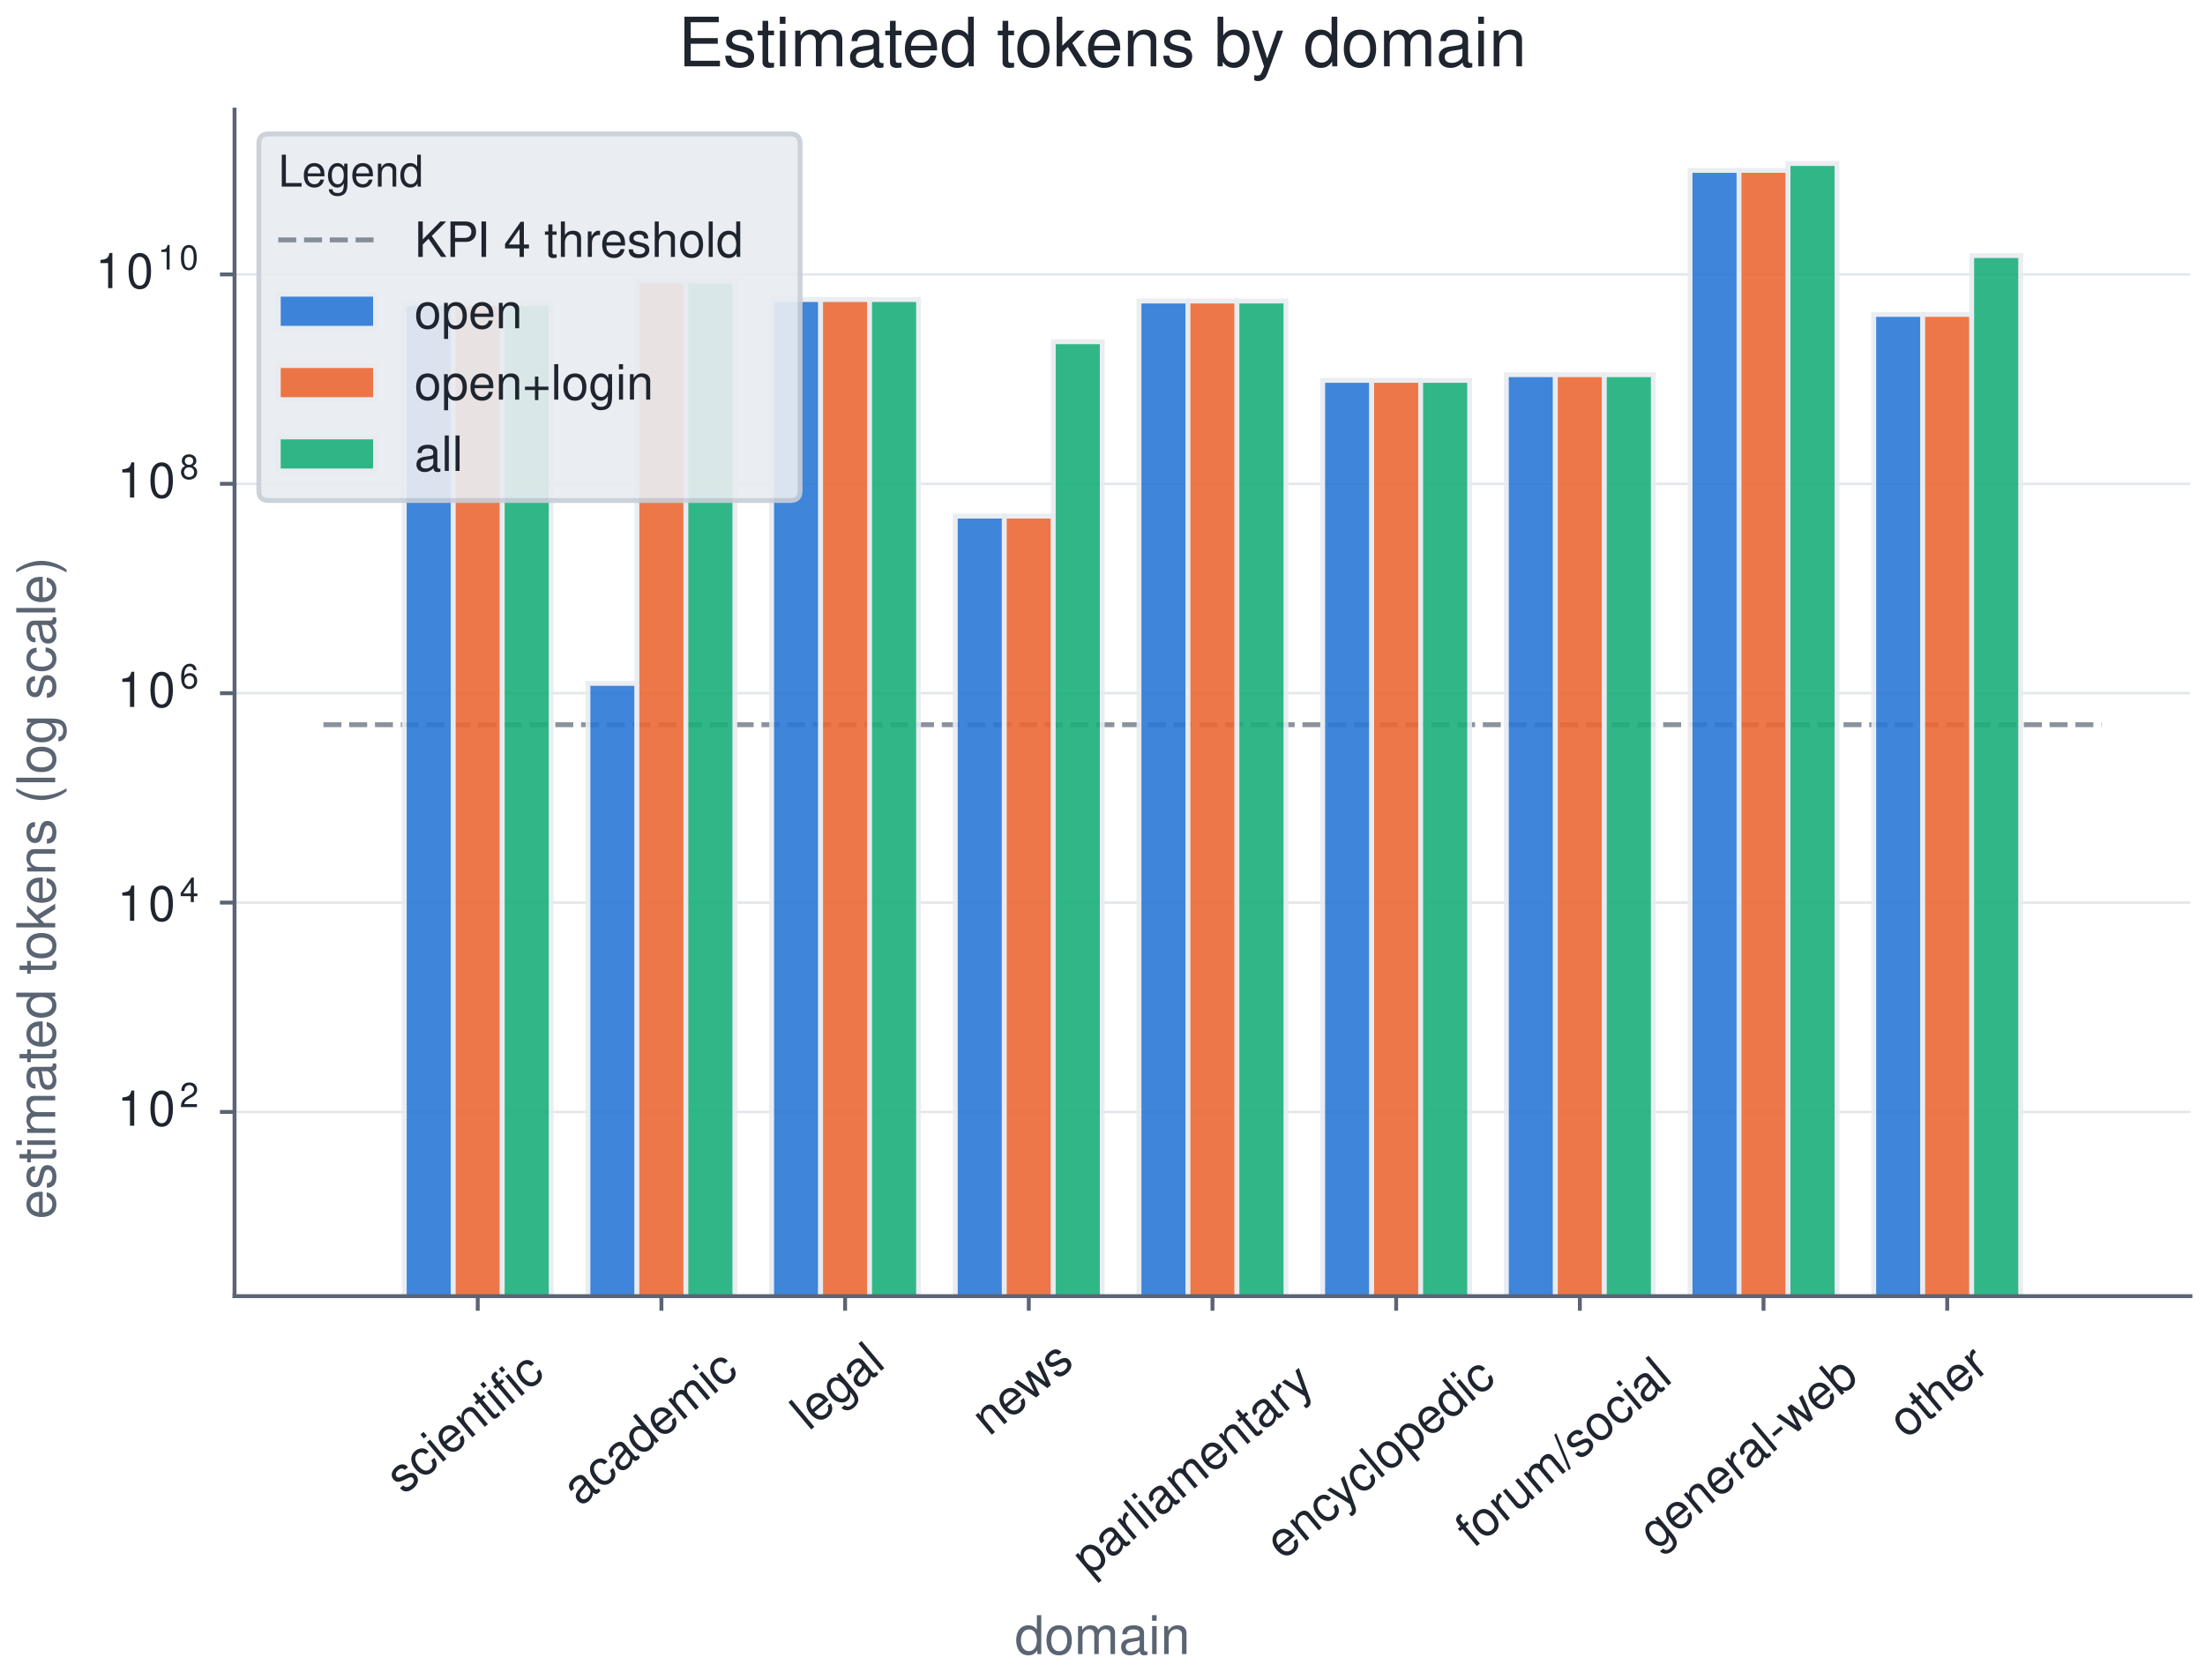
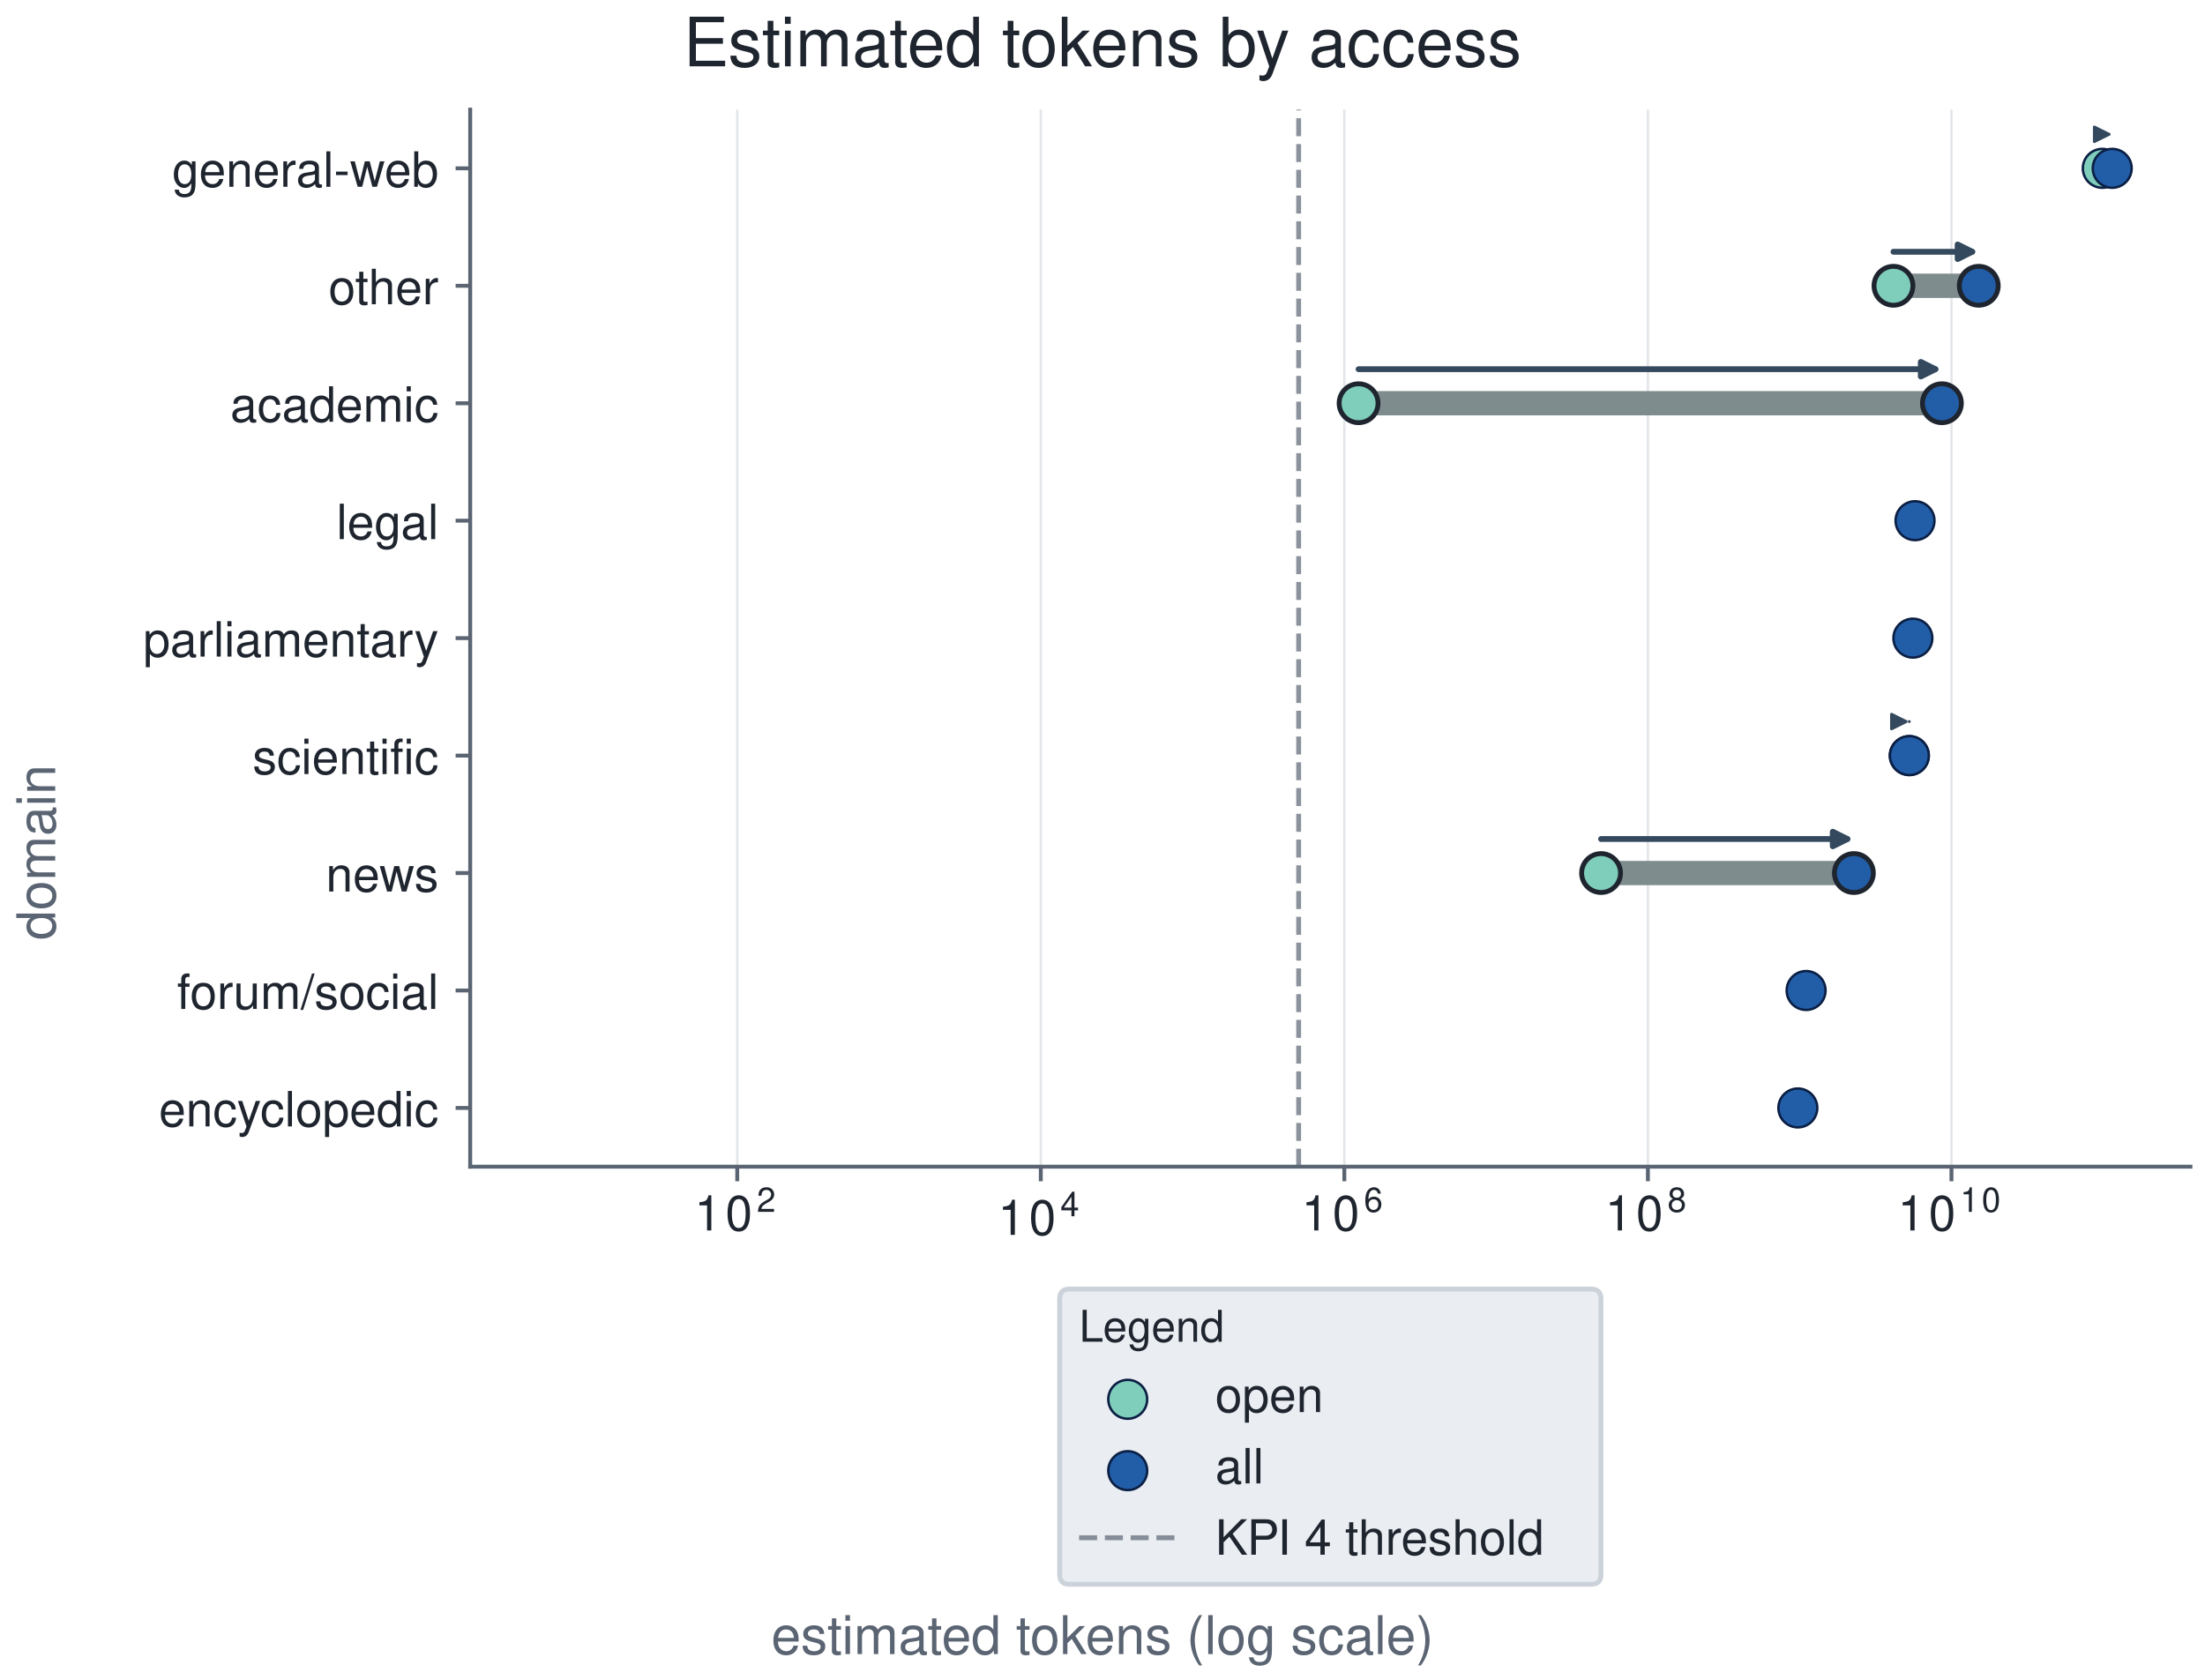
<svg xmlns="http://www.w3.org/2000/svg" xmlns:xlink="http://www.w3.org/1999/xlink" width="453.6pt" height="345.6pt" viewBox="0 0 453.6 345.6" version="1.1">
  <defs>
    <style type="text/css">*{stroke-linejoin: round; stroke-linecap: butt}</style>
  </defs>
  <g id="figure_1">
    <g id="patch_1">
      <path d="M 0 345.6  L 453.6 345.6  L 453.6 0  L 0 0  L 0 345.6  z " style="fill: none" />
    </g>
    <g id="axes_1">
      <g id="patch_2">
-         <path d="M 48.247 266.671  L 450.6 266.671  L 450.6 22.55  L 48.247 22.55  L 48.247 266.671  z " style="fill: none" />
+         <path d="M 96.728 240.031  L 450.6 240.031  L 450.6 22.55  L 96.728 22.55  L 96.728 240.031  z " style="fill: none" />
      </g>
      <g id="matplotlib.axis_1">
        <g id="xtick_1">
          <g id="line2d_1">
+             <path d="M 151.66 240.031  L 151.66 22.55  " clip-path="url(#p0f94b1679a)" style="fill: none; stroke: #c8ced7; stroke-opacity: 0.5; stroke-width: 0.5; stroke-linecap: square" />
+           </g>
+           <g id="line2d_2">
            <defs>
-               <path id="m84688dd54c" d="M 0 0  L 0 3  " style="stroke: #5a6472; stroke-width: 0.8" />
+               <path id="m0e93a8d515" d="M 0 0  L 0 3  " style="stroke: #5a6472; stroke-width: 0.8" />
            </defs>
            <g>
-               <use xlink:href="#m84688dd54c" x="98.276" y="266.671" style="fill: #5a6472; stroke: #5a6472; stroke-width: 0.8" />
+               <use xlink:href="#m0e93a8d515" x="151.66" y="240.031" style="fill: #5a6472; stroke: #5a6472; stroke-width: 0.8" />
            </g>
          </g>
          <g id="text_1">
-             <text style="font-size: 10px; font-family: 'Instrument Sans', 'Helvetica', 'Arial', sans-serif; fill: #1f252f" transform="translate(83.01626 307.5774) rotate(-40)">scientific</text>
-           </g>
-         </g>
-         <g id="xtick_2">
-           <g id="line2d_2">
-             <g>
-               <use xlink:href="#m84688dd54c" x="136.063" y="266.671" style="fill: #5a6472; stroke: #5a6472; stroke-width: 0.8" />
-             </g>
-           </g>
-           <g id="text_2">
-             <text style="font-size: 10px; font-family: 'Instrument Sans', 'Helvetica', 'Arial', sans-serif; fill: #1f252f" transform="translate(119.3469 310.021) rotate(-40)">academic</text>
-           </g>
-         </g>
-         <g id="xtick_3">
-           <g id="line2d_3">
-             <g>
-               <use xlink:href="#m84688dd54c" x="173.85" y="266.671" style="fill: #5a6472; stroke: #5a6472; stroke-width: 0.8" />
-             </g>
-           </g>
-           <g id="text_3">
-             <text style="font-size: 10px; font-family: 'Instrument Sans', 'Helvetica', 'Arial', sans-serif; fill: #1f252f" transform="translate(166.3597 294.5379) rotate(-40)">legal</text>
-           </g>
-         </g>
-         <g id="xtick_4">
-           <g id="line2d_4">
-             <g>
-               <use xlink:href="#m84688dd54c" x="211.636" y="266.671" style="fill: #5a6472; stroke: #5a6472; stroke-width: 0.8" />
-             </g>
-           </g>
-           <g id="text_4">
-             <text style="font-size: 10px; font-family: 'Instrument Sans', 'Helvetica', 'Arial', sans-serif; fill: #1f252f" transform="translate(203.4983 295.6256) rotate(-40)">news</text>
-           </g>
-         </g>
-         <g id="xtick_5">
-           <g id="line2d_5">
-             <g>
-               <use xlink:href="#m84688dd54c" x="249.423" y="266.671" style="fill: #5a6472; stroke: #5a6472; stroke-width: 0.8" />
-             </g>
-           </g>
-           <g id="text_5">
-             <text style="font-size: 10px; font-family: 'Instrument Sans', 'Helvetica', 'Arial', sans-serif; fill: #1f252f" transform="translate(224.1627 324.3602) rotate(-40)">parliamentary</text>
-           </g>
-         </g>
-         <g id="xtick_6">
-           <g id="line2d_6">
-             <g>
-               <use xlink:href="#m84688dd54c" x="287.21" y="266.671" style="fill: #5a6472; stroke: #5a6472; stroke-width: 0.8" />
-             </g>
-           </g>
-           <g id="text_6">
-             <text style="font-size: 10px; font-family: 'Instrument Sans', 'Helvetica', 'Arial', sans-serif; fill: #1f252f" transform="translate(263.9226 321.0488) rotate(-40)">encyclopedic</text>
-           </g>
-         </g>
-         <g id="xtick_7">
-           <g id="line2d_7">
-             <g>
-               <use xlink:href="#m84688dd54c" x="324.997" y="266.671" style="fill: #5a6472; stroke: #5a6472; stroke-width: 0.8" />
-             </g>
-           </g>
-           <g id="text_7">
-             <text style="font-size: 10px; font-family: 'Instrument Sans', 'Helvetica', 'Arial', sans-serif; fill: #1f252f" transform="translate(303.1349 318.6565) rotate(-40)">forum/social</text>
-           </g>
-         </g>
-         <g id="xtick_8">
-           <g id="line2d_8">
-             <g>
-               <use xlink:href="#m84688dd54c" x="362.783" y="266.671" style="fill: #5a6472; stroke: #5a6472; stroke-width: 0.8" />
-             </g>
-           </g>
-           <g id="text_8">
-             <text style="font-size: 10px; font-family: 'Instrument Sans', 'Helvetica', 'Arial', sans-serif; fill: #1f252f" transform="translate(340.696 319.0351) rotate(-40)">general-web</text>
-           </g>
-         </g>
-         <g id="xtick_9">
-           <g id="line2d_9">
-             <g>
-               <use xlink:href="#m84688dd54c" x="400.57" y="266.671" style="fill: #5a6472; stroke: #5a6472; stroke-width: 0.8" />
-             </g>
-           </g>
-           <g id="text_9">
-             <text style="font-size: 10px; font-family: 'Instrument Sans', 'Helvetica', 'Arial', sans-serif; fill: #1f252f" transform="translate(392.1399 296.1157) rotate(-40)">other</text>
-           </g>
-         </g>
-       </g>
-       <g id="matplotlib.axis_2">
-         <g id="ytick_1">
-           <g id="line2d_10">
-             <path d="M 48.247 228.775  L 450.6 228.775  " clip-path="url(#p19df638c4e)" style="fill: none; stroke: #c8ced7; stroke-opacity: 0.5; stroke-width: 0.5; stroke-linecap: square" />
-           </g>
-           <g id="line2d_11">
-             <defs>
-               <path id="mbdd52d2d2c" d="M 0 0  L -3 0  " style="stroke: #5a6472; stroke-width: 0.8" />
-             </defs>
-             <g>
-               <use xlink:href="#mbdd52d2d2c" x="48.247" y="228.775" style="fill: #5a6472; stroke: #5a6472; stroke-width: 0.8" />
-             </g>
-           </g>
-           <g id="text_10">
-             <g style="fill: #1f252f" transform="translate(24.14666 232.5744)">
+             <g style="fill: #1f252f" transform="translate(142.8605 254.129)">
              <text>
                <tspan x="0" y="-0.977" style="font-size: 10px; font-family: 'Instrument Sans', 'Helvetica', 'Arial', sans-serif; fill: #1f252f">1</tspan>
                <tspan x="6.362" y="-0.977" style="font-size: 10px; font-family: 'Instrument Sans', 'Helvetica', 'Arial', sans-serif; fill: #1f252f">0</tspan>
                <tspan x="12.82" y="-4.805" style="font-size: 7px; font-family: 'Instrument Sans', 'Helvetica', 'Arial', sans-serif; fill: #1f252f">2</tspan>
              </text>
            </g>
          </g>
        </g>
-         <g id="ytick_2">
-           <g id="line2d_12">
-             <path d="M 48.247 185.697  L 450.6 185.697  " clip-path="url(#p19df638c4e)" style="fill: none; stroke: #c8ced7; stroke-opacity: 0.5; stroke-width: 0.5; stroke-linecap: square" />
-           </g>
-           <g id="line2d_13">
-             <g>
-               <use xlink:href="#mbdd52d2d2c" x="48.247" y="185.697" style="fill: #5a6472; stroke: #5a6472; stroke-width: 0.8" />
-             </g>
-           </g>
-           <g id="text_11">
-             <g style="fill: #1f252f" transform="translate(24.14666 189.4959)">
+         <g id="xtick_2">
+           <g id="line2d_3">
+             <path d="M 214.106 240.031  L 214.106 22.55  " clip-path="url(#p0f94b1679a)" style="fill: none; stroke: #c8ced7; stroke-opacity: 0.5; stroke-width: 0.5; stroke-linecap: square" />
+           </g>
+           <g id="line2d_4">
+             <g>
+               <use xlink:href="#m0e93a8d515" x="214.106" y="240.031" style="fill: #5a6472; stroke: #5a6472; stroke-width: 0.8" />
+             </g>
+           </g>
+           <g id="text_2">
+             <g style="fill: #1f252f" transform="translate(205.306 254.129)">
              <text>
                <tspan x="0" y="-0.064" style="font-size: 10px; font-family: 'Instrument Sans', 'Helvetica', 'Arial', sans-serif; fill: #1f252f">1</tspan>
                <tspan x="6.362" y="-0.064" style="font-size: 10px; font-family: 'Instrument Sans', 'Helvetica', 'Arial', sans-serif; fill: #1f252f">0</tspan>
                <tspan x="12.82" y="-3.892" style="font-size: 7px; font-family: 'Instrument Sans', 'Helvetica', 'Arial', sans-serif; fill: #1f252f">4</tspan>
              </text>
            </g>
          </g>
        </g>
-         <g id="ytick_3">
-           <g id="line2d_14">
-             <path d="M 48.247 142.618  L 450.6 142.618  " clip-path="url(#p19df638c4e)" style="fill: none; stroke: #c8ced7; stroke-opacity: 0.5; stroke-width: 0.5; stroke-linecap: square" />
-           </g>
-           <g id="line2d_15">
-             <g>
-               <use xlink:href="#mbdd52d2d2c" x="48.247" y="142.618" style="fill: #5a6472; stroke: #5a6472; stroke-width: 0.8" />
-             </g>
-           </g>
-           <g id="text_12">
-             <g style="fill: #1f252f" transform="translate(24.14666 146.4175)">
+         <g id="xtick_3">
+           <g id="line2d_5">
+             <path d="M 276.552 240.031  L 276.552 22.55  " clip-path="url(#p0f94b1679a)" style="fill: none; stroke: #c8ced7; stroke-opacity: 0.5; stroke-width: 0.5; stroke-linecap: square" />
+           </g>
+           <g id="line2d_6">
+             <g>
+               <use xlink:href="#m0e93a8d515" x="276.552" y="240.031" style="fill: #5a6472; stroke: #5a6472; stroke-width: 0.8" />
+             </g>
+           </g>
+           <g id="text_3">
+             <g style="fill: #1f252f" transform="translate(267.7516 254.129)">
              <text>
                <tspan x="0" y="-0.977" style="font-size: 10px; font-family: 'Instrument Sans', 'Helvetica', 'Arial', sans-serif; fill: #1f252f">1</tspan>
                <tspan x="6.362" y="-0.977" style="font-size: 10px; font-family: 'Instrument Sans', 'Helvetica', 'Arial', sans-serif; fill: #1f252f">0</tspan>
                <tspan x="12.82" y="-4.805" style="font-size: 7px; font-family: 'Instrument Sans', 'Helvetica', 'Arial', sans-serif; fill: #1f252f">6</tspan>
              </text>
            </g>
          </g>
        </g>
-         <g id="ytick_4">
-           <g id="line2d_16">
-             <path d="M 48.247 99.54  L 450.6 99.54  " clip-path="url(#p19df638c4e)" style="fill: none; stroke: #c8ced7; stroke-opacity: 0.5; stroke-width: 0.5; stroke-linecap: square" />
-           </g>
-           <g id="line2d_17">
-             <g>
-               <use xlink:href="#mbdd52d2d2c" x="48.247" y="99.54" style="fill: #5a6472; stroke: #5a6472; stroke-width: 0.8" />
-             </g>
-           </g>
-           <g id="text_13">
-             <g style="fill: #1f252f" transform="translate(24.14666 103.3391)">
+         <g id="xtick_4">
+           <g id="line2d_7">
+             <path d="M 338.997 240.031  L 338.997 22.55  " clip-path="url(#p0f94b1679a)" style="fill: none; stroke: #c8ced7; stroke-opacity: 0.5; stroke-width: 0.5; stroke-linecap: square" />
+           </g>
+           <g id="line2d_8">
+             <g>
+               <use xlink:href="#m0e93a8d515" x="338.997" y="240.031" style="fill: #5a6472; stroke: #5a6472; stroke-width: 0.8" />
+             </g>
+           </g>
+           <g id="text_4">
+             <g style="fill: #1f252f" transform="translate(330.1971 254.129)">
              <text>
                <tspan x="0" y="-0.977" style="font-size: 10px; font-family: 'Instrument Sans', 'Helvetica', 'Arial', sans-serif; fill: #1f252f">1</tspan>
                <tspan x="6.362" y="-0.977" style="font-size: 10px; font-family: 'Instrument Sans', 'Helvetica', 'Arial', sans-serif; fill: #1f252f">0</tspan>
                <tspan x="12.82" y="-4.805" style="font-size: 7px; font-family: 'Instrument Sans', 'Helvetica', 'Arial', sans-serif; fill: #1f252f">8</tspan>
              </text>
            </g>
          </g>
        </g>
-         <g id="ytick_5">
-           <g id="line2d_18">
-             <path d="M 48.247 56.461  L 450.6 56.461  " clip-path="url(#p19df638c4e)" style="fill: none; stroke: #c8ced7; stroke-opacity: 0.5; stroke-width: 0.5; stroke-linecap: square" />
-           </g>
-           <g id="line2d_19">
-             <g>
-               <use xlink:href="#mbdd52d2d2c" x="48.247" y="56.461" style="fill: #5a6472; stroke: #5a6472; stroke-width: 0.8" />
-             </g>
-           </g>
-           <g id="text_14">
-             <g style="fill: #1f252f" transform="translate(19.64666 60.26065)">
+         <g id="xtick_5">
+           <g id="line2d_9">
+             <path d="M 401.443 240.031  L 401.443 22.55  " clip-path="url(#p0f94b1679a)" style="fill: none; stroke: #c8ced7; stroke-opacity: 0.5; stroke-width: 0.5; stroke-linecap: square" />
+           </g>
+           <g id="line2d_10">
+             <g>
+               <use xlink:href="#m0e93a8d515" x="401.443" y="240.031" style="fill: #5a6472; stroke: #5a6472; stroke-width: 0.8" />
+             </g>
+           </g>
+           <g id="text_5">
+             <g style="fill: #1f252f" transform="translate(390.3926 254.129)">
              <text>
                <tspan x="0" y="-0.977" style="font-size: 10px; font-family: 'Instrument Sans', 'Helvetica', 'Arial', sans-serif; fill: #1f252f">1</tspan>
                <tspan x="6.362" y="-0.977" style="font-size: 10px; font-family: 'Instrument Sans', 'Helvetica', 'Arial', sans-serif; fill: #1f252f">0</tspan>
                <tspan x="12.82" y="-4.805" style="font-size: 7px; font-family: 'Instrument Sans', 'Helvetica', 'Arial', sans-serif; fill: #1f252f">1</tspan>
                <tspan x="17.274" y="-4.805" style="font-size: 7px; font-family: 'Instrument Sans', 'Helvetica', 'Arial', sans-serif; fill: #1f252f">0</tspan>
              </text>
            </g>
          </g>
        </g>
      </g>
+       <g id="matplotlib.axis_2">
+         <g id="ytick_1">
+           <g id="line2d_11">
+             <defs>
+               <path id="ma6db0493d7" d="M 0 0  L -3 0  " style="stroke: #5a6472; stroke-width: 0.8" />
+             </defs>
+             <g>
+               <use xlink:href="#ma6db0493d7" x="96.728" y="34.632" style="fill: #5a6472; stroke: #5a6472; stroke-width: 0.8" />
+             </g>
+           </g>
+           <g id="text_6">
+             <text style="font-size: 10px; font-family: 'Instrument Sans', 'Helvetica', 'Arial', sans-serif; text-anchor: end; fill: #1f252f" x="90.228" y="38.432" transform="rotate(-0 90.22791 38.43156)">general-web</text>
+           </g>
+         </g>
+         <g id="ytick_2">
+           <g id="line2d_12">
+             <g>
+               <use xlink:href="#ma6db0493d7" x="96.728" y="58.797" style="fill: #5a6472; stroke: #5a6472; stroke-width: 0.8" />
+             </g>
+           </g>
+           <g id="text_7">
+             <text style="font-size: 10px; font-family: 'Instrument Sans', 'Helvetica', 'Arial', sans-serif; text-anchor: end; fill: #1f252f" x="90.228" y="62.596" transform="rotate(-0 90.22791 62.59605)">other</text>
+           </g>
+         </g>
+         <g id="ytick_3">
+           <g id="line2d_13">
+             <g>
+               <use xlink:href="#ma6db0493d7" x="96.728" y="82.961" style="fill: #5a6472; stroke: #5a6472; stroke-width: 0.8" />
+             </g>
+           </g>
+           <g id="text_8">
+             <text style="font-size: 10px; font-family: 'Instrument Sans', 'Helvetica', 'Arial', sans-serif; text-anchor: end; fill: #1f252f" x="90.228" y="86.761" transform="rotate(-0 90.22791 86.76055)">academic</text>
+           </g>
+         </g>
+         <g id="ytick_4">
+           <g id="line2d_14">
+             <g>
+               <use xlink:href="#ma6db0493d7" x="96.728" y="107.126" style="fill: #5a6472; stroke: #5a6472; stroke-width: 0.8" />
+             </g>
+           </g>
+           <g id="text_9">
+             <text style="font-size: 10px; font-family: 'Instrument Sans', 'Helvetica', 'Arial', sans-serif; text-anchor: end; fill: #1f252f" x="90.228" y="110.925" transform="rotate(-0 90.22791 110.925)">legal</text>
+           </g>
+         </g>
+         <g id="ytick_5">
+           <g id="line2d_15">
+             <g>
+               <use xlink:href="#ma6db0493d7" x="96.728" y="131.29" style="fill: #5a6472; stroke: #5a6472; stroke-width: 0.8" />
+             </g>
+           </g>
+           <g id="text_10">
+             <text style="font-size: 10px; font-family: 'Instrument Sans', 'Helvetica', 'Arial', sans-serif; text-anchor: end; fill: #1f252f" x="90.228" y="135.09" transform="rotate(-0 90.22791 135.0895)">parliamentary</text>
+           </g>
+         </g>
+         <g id="ytick_6">
+           <g id="line2d_16">
+             <g>
+               <use xlink:href="#ma6db0493d7" x="96.728" y="155.455" style="fill: #5a6472; stroke: #5a6472; stroke-width: 0.8" />
+             </g>
+           </g>
+           <g id="text_11">
+             <text style="font-size: 10px; font-family: 'Instrument Sans', 'Helvetica', 'Arial', sans-serif; text-anchor: end; fill: #1f252f" x="90.228" y="159.254" transform="rotate(-0 90.22791 159.254)">scientific</text>
+           </g>
+         </g>
+         <g id="ytick_7">
+           <g id="line2d_17">
+             <g>
+               <use xlink:href="#ma6db0493d7" x="96.728" y="179.619" style="fill: #5a6472; stroke: #5a6472; stroke-width: 0.8" />
+             </g>
+           </g>
+           <g id="text_12">
+             <text style="font-size: 10px; font-family: 'Instrument Sans', 'Helvetica', 'Arial', sans-serif; text-anchor: end; fill: #1f252f" x="90.228" y="183.419" transform="rotate(-0 90.22791 183.4185)">news</text>
+           </g>
+         </g>
+         <g id="ytick_8">
+           <g id="line2d_18">
+             <g>
+               <use xlink:href="#ma6db0493d7" x="96.728" y="203.784" style="fill: #5a6472; stroke: #5a6472; stroke-width: 0.8" />
+             </g>
+           </g>
+           <g id="text_13">
+             <text style="font-size: 10px; font-family: 'Instrument Sans', 'Helvetica', 'Arial', sans-serif; text-anchor: end; fill: #1f252f" x="90.228" y="207.583" transform="rotate(-0 90.22791 207.583)">forum/social</text>
+           </g>
+         </g>
+         <g id="ytick_9">
+           <g id="line2d_19">
+             <g>
+               <use xlink:href="#ma6db0493d7" x="96.728" y="227.948" style="fill: #5a6472; stroke: #5a6472; stroke-width: 0.8" />
+             </g>
+           </g>
+           <g id="text_14">
+             <text style="font-size: 10px; font-family: 'Instrument Sans', 'Helvetica', 'Arial', sans-serif; text-anchor: end; fill: #1f252f" x="90.228" y="231.748" transform="rotate(-0 90.22791 231.7475)">encyclopedic</text>
+           </g>
+         </g>
+       </g>
      <g id="LineCollection_1">
-         <path d="M 66.535 149.102  L 432.311 149.102  " clip-path="url(#p19df638c4e)" style="fill: none; stroke-dasharray: 3.7,1.6; stroke-dashoffset: 0; stroke: #5a6472; stroke-opacity: 0.7" />
+         <path d="M 432.466 34.632  L 434.515 34.632  " clip-path="url(#p0f94b1679a)" style="fill: none; stroke: #7f8c8d; stroke-width: 2.5" />
+         <path d="M 392.768 155.455  L 392.79 155.455  " clip-path="url(#p0f94b1679a)" style="fill: none; stroke: #7f8c8d; stroke-width: 2.5" />
      </g>
      <g id="patch_3">
-         <path d="M 83.162 21811.069  L 93.238 21811.069  L 93.238 62.446  L 83.162 62.446  z " clip-path="url(#p19df638c4e)" style="fill: #2a78d6; opacity: 0.9; stroke: #e8ebf0; stroke-linejoin: miter" />
+         <path d="M 432.466 27.632  Q 433.49 27.632 433.844 27.632  " style="fill: none; stroke: #34495e; stroke-width: 0.6; stroke-linecap: round" />
+         <path d="M 430.844 26.132  L 433.844 27.632  L 430.844 29.132  z " style="fill: #34495e; stroke: #34495e; stroke-width: 0.6; stroke-linecap: round" />
      </g>
      <g id="patch_4">
-         <path d="M 120.948 21811.069  L 131.025 21811.069  L 131.025 140.598  L 120.948 140.598  z " clip-path="url(#p19df638c4e)" style="fill: #2a78d6; opacity: 0.9; stroke: #e8ebf0; stroke-linejoin: miter" />
+         <path d="M 392.768 148.455  Q 392.779 148.455 392.119 148.455  " style="fill: none; stroke: #34495e; stroke-width: 0.6; stroke-linecap: round" />
+         <path d="M 389.119 146.955  L 392.119 148.455  L 389.119 149.955  z " style="fill: #34495e; stroke: #34495e; stroke-width: 0.6; stroke-linecap: round" />
+       </g>
+       <g id="PathCollection_1">
+         <defs>
+           <path id="m9d53f4995e" d="M 0 4  C 1.061 4 2.078 3.579 2.828 2.828  C 3.579 2.078 4 1.061 4 0  C 4 -1.061 3.579 -2.078 2.828 -2.828  C 2.078 -3.579 1.061 -4 0 -4  C -1.061 -4 -2.078 -3.579 -2.828 -2.828  C -3.579 -2.078 -4 -1.061 -4 0  C -4 1.061 -3.579 2.078 -2.828 2.828  C -2.078 3.579 -1.061 4 0 4  z " style="stroke: #0b1f44; stroke-width: 0.5" />
+         </defs>
+         <g clip-path="url(#p0f94b1679a)">
+           <use xlink:href="#m9d53f4995e" x="432.466" y="34.632" style="fill: #7fcdbb; stroke: #0b1f44; stroke-width: 0.5" />
+           <use xlink:href="#m9d53f4995e" x="392.768" y="155.455" style="fill: #7fcdbb; stroke: #0b1f44; stroke-width: 0.5" />
+         </g>
+       </g>
+       <g id="PathCollection_2">
+         <defs>
+           <path id="m72a639a0c2" d="M 0 4  C 1.061 4 2.078 3.579 2.828 2.828  C 3.579 2.078 4 1.061 4 0  C 4 -1.061 3.579 -2.078 2.828 -2.828  C 2.078 -3.579 1.061 -4 0 -4  C -1.061 -4 -2.078 -3.579 -2.828 -2.828  C -3.579 -2.078 -4 -1.061 -4 0  C -4 1.061 -3.579 2.078 -2.828 2.828  C -2.078 3.579 -1.061 4 0 4  z " style="stroke: #0b1f44; stroke-width: 0.5" />
+         </defs>
+         <g clip-path="url(#p0f94b1679a)">
+           <use xlink:href="#m72a639a0c2" x="434.515" y="34.632" style="fill: #225ea8; stroke: #0b1f44; stroke-width: 0.5" />
+           <use xlink:href="#m72a639a0c2" x="393.947" y="107.126" style="fill: #225ea8; stroke: #0b1f44; stroke-width: 0.5" />
+           <use xlink:href="#m72a639a0c2" x="393.508" y="131.29" style="fill: #225ea8; stroke: #0b1f44; stroke-width: 0.5" />
+           <use xlink:href="#m72a639a0c2" x="392.79" y="155.455" style="fill: #225ea8; stroke: #0b1f44; stroke-width: 0.5" />
+           <use xlink:href="#m72a639a0c2" x="371.541" y="203.784" style="fill: #225ea8; stroke: #0b1f44; stroke-width: 0.5" />
+           <use xlink:href="#m72a639a0c2" x="369.842" y="227.948" style="fill: #225ea8; stroke: #0b1f44; stroke-width: 0.5" />
+         </g>
+       </g>
+       <g id="LineCollection_2">
+         <path d="M 389.513 58.797  L 407.06 58.797  " clip-path="url(#p0f94b1679a)" style="fill: none; stroke: #7f8c8d; stroke-width: 5" />
+         <path d="M 279.481 82.961  L 399.48 82.961  " clip-path="url(#p0f94b1679a)" style="fill: none; stroke: #7f8c8d; stroke-width: 5" />
+         <path d="M 329.364 179.619  L 381.371 179.619  " clip-path="url(#p0f94b1679a)" style="fill: none; stroke: #7f8c8d; stroke-width: 5" />
      </g>
      <g id="patch_5">
-         <path d="M 158.735 21811.069  L 168.812 21811.069  L 168.812 61.632  L 158.735 61.632  z " clip-path="url(#p19df638c4e)" style="fill: #2a78d6; opacity: 0.9; stroke: #e8ebf0; stroke-linejoin: miter" />
+         <path d="M 389.513 51.797  Q 398.286 51.797 405.718 51.797  " style="fill: none; stroke: #34495e; stroke-width: 1.2; stroke-linecap: round" />
+         <path d="M 402.718 50.297  L 405.718 51.797  L 402.718 53.297  z " style="fill: #34495e; stroke: #34495e; stroke-width: 1.2; stroke-linecap: round" />
      </g>
      <g id="patch_6">
-         <path d="M 196.522 21811.069  L 206.598 21811.069  L 206.598 106.186  L 196.522 106.186  z " clip-path="url(#p19df638c4e)" style="fill: #2a78d6; opacity: 0.9; stroke: #e8ebf0; stroke-linejoin: miter" />
+         <path d="M 279.481 75.961  Q 339.48 75.961 398.138 75.961  " style="fill: none; stroke: #34495e; stroke-width: 1.2; stroke-linecap: round" />
+         <path d="M 395.138 74.461  L 398.138 75.961  L 395.138 77.461  z " style="fill: #34495e; stroke: #34495e; stroke-width: 1.2; stroke-linecap: round" />
      </g>
      <g id="patch_7">
-         <path d="M 234.309 21811.069  L 244.385 21811.069  L 244.385 61.935  L 234.309 61.935  z " clip-path="url(#p19df638c4e)" style="fill: #2a78d6; opacity: 0.9; stroke: #e8ebf0; stroke-linejoin: miter" />
-       </g>
-       <g id="patch_8">
-         <path d="M 272.095 21811.069  L 282.172 21811.069  L 282.172 78.261  L 272.095 78.261  z " clip-path="url(#p19df638c4e)" style="fill: #2a78d6; opacity: 0.9; stroke: #e8ebf0; stroke-linejoin: miter" />
+         <path d="M 329.364 172.619  Q 355.367 172.619 380.029 172.619  " style="fill: none; stroke: #34495e; stroke-width: 1.2; stroke-linecap: round" />
+         <path d="M 377.029 171.119  L 380.029 172.619  L 377.029 174.119  z " style="fill: #34495e; stroke: #34495e; stroke-width: 1.2; stroke-linecap: round" />
+       </g>
+       <g id="PathCollection_3">
+         <defs>
+           <path id="m5458f72c3f" d="M 0 4  C 1.061 4 2.078 3.579 2.828 2.828  C 3.579 2.078 4 1.061 4 0  C 4 -1.061 3.579 -2.078 2.828 -2.828  C 2.078 -3.579 1.061 -4 0 -4  C -1.061 -4 -2.078 -3.579 -2.828 -2.828  C -3.579 -2.078 -4 -1.061 -4 0  C -4 1.061 -3.579 2.078 -2.828 2.828  C -2.078 3.579 -1.061 4 0 4  z " style="stroke: #1f252f" />
+         </defs>
+         <g clip-path="url(#p0f94b1679a)">
+           <use xlink:href="#m5458f72c3f" x="389.513" y="58.797" style="fill: #7fcdbb; stroke: #1f252f" />
+           <use xlink:href="#m5458f72c3f" x="279.481" y="82.961" style="fill: #7fcdbb; stroke: #1f252f" />
+           <use xlink:href="#m5458f72c3f" x="329.364" y="179.619" style="fill: #7fcdbb; stroke: #1f252f" />
+         </g>
+       </g>
+       <g id="PathCollection_4">
+         <defs>
+           <path id="ma423c6fdfe" d="M 0 4  C 1.061 4 2.078 3.579 2.828 2.828  C 3.579 2.078 4 1.061 4 0  C 4 -1.061 3.579 -2.078 2.828 -2.828  C 2.078 -3.579 1.061 -4 0 -4  C -1.061 -4 -2.078 -3.579 -2.828 -2.828  C -3.579 -2.078 -4 -1.061 -4 0  C -4 1.061 -3.579 2.078 -2.828 2.828  C -2.078 3.579 -1.061 4 0 4  z " style="stroke: #1f252f" />
+         </defs>
+         <g clip-path="url(#p0f94b1679a)">
+           <use xlink:href="#ma423c6fdfe" x="407.06" y="58.797" style="fill: #225ea8; stroke: #1f252f" />
+           <use xlink:href="#ma423c6fdfe" x="399.48" y="82.961" style="fill: #225ea8; stroke: #1f252f" />
+           <use xlink:href="#ma423c6fdfe" x="381.371" y="179.619" style="fill: #225ea8; stroke: #1f252f" />
+         </g>
+       </g>
+       <g id="LineCollection_3">
+         <path d="M 267.153 240.031  L 267.153 22.55  " clip-path="url(#p0f94b1679a)" style="fill: none; stroke-dasharray: 3.7,1.6; stroke-dashoffset: 0; stroke: #5a6472; stroke-opacity: 0.7" />
+       </g>
+       <g id="legend_1">
+         <g id="patch_8">
+           <path d="M 219.991 325.953  L 327.336 325.953  Q 329.336 325.953 329.336 323.953  L 329.336 267.209  Q 329.336 265.209 327.336 265.209  L 219.991 265.209  Q 217.991 265.209 217.991 267.209  L 217.991 323.953  Q 217.991 325.953 219.991 325.953  z " style="fill: #e8ebf0; opacity: 0.92; stroke: #c8ced7; stroke-linejoin: miter" />
+         </g>
+         <g id="text_15">
+           <text style="font-size: 9px; font-family: 'Instrument Sans', 'Helvetica', 'Arial', sans-serif; text-anchor: start; fill: #1f252f" x="221.991" y="276.047" transform="rotate(-0 221.9912 276.0472)">Legend</text>
+         </g>
+         <g id="PathCollection_5">
+           <g>
+             <use xlink:href="#m9d53f4995e" x="231.991" y="287.892" style="fill: #7fcdbb; stroke: #0b1f44; stroke-width: 0.5" />
+           </g>
+         </g>
+         <g id="text_16">
+           <text style="font-size: 10px; font-family: 'Instrument Sans', 'Helvetica', 'Arial', sans-serif; text-anchor: start; fill: #1f252f" x="249.991" y="290.517" transform="rotate(-0 249.9912 290.5174)">open</text>
+         </g>
+         <g id="PathCollection_6">
+           <g>
+             <use xlink:href="#m72a639a0c2" x="231.991" y="302.571" style="fill: #225ea8; stroke: #0b1f44; stroke-width: 0.5" />
+           </g>
+         </g>
+         <g id="text_17">
+           <text style="font-size: 10px; font-family: 'Instrument Sans', 'Helvetica', 'Arial', sans-serif; text-anchor: start; fill: #1f252f" x="249.991" y="305.196" transform="rotate(-0 249.9912 305.1955)">all</text>
+         </g>
+         <g id="line2d_20">
+           <path d="M 221.991 316.374  L 241.991 316.374  " style="fill: none; stroke-dasharray: 3.7,1.6; stroke-dashoffset: 0; stroke: #5a6472; stroke-opacity: 0.7" />
+         </g>
+         <g id="text_18">
+           <text style="font-size: 10px; font-family: 'Instrument Sans', 'Helvetica', 'Arial', sans-serif; text-anchor: start; fill: #1f252f" x="249.991" y="319.874" transform="rotate(-0 249.9912 319.8737)">KPI 4 threshold</text>
+         </g>
      </g>
      <g id="patch_9">
-         <path d="M 309.882 21811.069  L 319.958 21811.069  L 319.958 77.089  L 309.882 77.089  z " clip-path="url(#p19df638c4e)" style="fill: #2a78d6; opacity: 0.9; stroke: #e8ebf0; stroke-linejoin: miter" />
+         <path d="M 96.728 240.031  L 96.728 22.55  " style="fill: none; stroke: #5a6472; stroke-width: 0.8; stroke-linejoin: miter; stroke-linecap: square" />
      </g>
      <g id="patch_10">
-         <path d="M 347.669 21811.069  L 357.745 21811.069  L 357.745 35.06  L 347.669 35.06  z " clip-path="url(#p19df638c4e)" style="fill: #2a78d6; opacity: 0.9; stroke: #e8ebf0; stroke-linejoin: miter" />
-       </g>
-       <g id="patch_11">
-         <path d="M 385.455 21811.069  L 395.532 21811.069  L 395.532 64.691  L 385.455 64.691  z " clip-path="url(#p19df638c4e)" style="fill: #2a78d6; opacity: 0.9; stroke: #e8ebf0; stroke-linejoin: miter" />
-       </g>
-       <g id="patch_12">
-         <path d="M 93.238 21811.069  L 103.315 21811.069  L 103.315 62.43  L 93.238 62.43  z " clip-path="url(#p19df638c4e)" style="fill: #eb6834; opacity: 0.9; stroke: #e8ebf0; stroke-linejoin: miter" />
-       </g>
-       <g id="patch_13">
-         <path d="M 131.025 21811.069  L 141.101 21811.069  L 141.101 57.815  L 131.025 57.815  z " clip-path="url(#p19df638c4e)" style="fill: #eb6834; opacity: 0.9; stroke: #e8ebf0; stroke-linejoin: miter" />
-       </g>
-       <g id="patch_14">
-         <path d="M 168.812 21811.069  L 178.888 21811.069  L 178.888 61.632  L 168.812 61.632  z " clip-path="url(#p19df638c4e)" style="fill: #eb6834; opacity: 0.9; stroke: #e8ebf0; stroke-linejoin: miter" />
-       </g>
-       <g id="patch_15">
-         <path d="M 206.598 21811.069  L 216.675 21811.069  L 216.675 106.186  L 206.598 106.186  z " clip-path="url(#p19df638c4e)" style="fill: #eb6834; opacity: 0.9; stroke: #e8ebf0; stroke-linejoin: miter" />
-       </g>
-       <g id="patch_16">
-         <path d="M 244.385 21811.069  L 254.461 21811.069  L 254.461 61.935  L 244.385 61.935  z " clip-path="url(#p19df638c4e)" style="fill: #eb6834; opacity: 0.9; stroke: #e8ebf0; stroke-linejoin: miter" />
-       </g>
-       <g id="patch_17">
-         <path d="M 282.172 21811.069  L 292.248 21811.069  L 292.248 78.261  L 282.172 78.261  z " clip-path="url(#p19df638c4e)" style="fill: #eb6834; opacity: 0.9; stroke: #e8ebf0; stroke-linejoin: miter" />
-       </g>
-       <g id="patch_18">
-         <path d="M 319.958 21811.069  L 330.035 21811.069  L 330.035 77.089  L 319.958 77.089  z " clip-path="url(#p19df638c4e)" style="fill: #eb6834; opacity: 0.9; stroke: #e8ebf0; stroke-linejoin: miter" />
-       </g>
-       <g id="patch_19">
-         <path d="M 357.745 21811.069  L 367.822 21811.069  L 367.822 35.054  L 357.745 35.054  z " clip-path="url(#p19df638c4e)" style="fill: #eb6834; opacity: 0.9; stroke: #e8ebf0; stroke-linejoin: miter" />
-       </g>
-       <g id="patch_20">
-         <path d="M 395.532 21811.069  L 405.608 21811.069  L 405.608 64.688  L 395.532 64.688  z " clip-path="url(#p19df638c4e)" style="fill: #eb6834; opacity: 0.9; stroke: #e8ebf0; stroke-linejoin: miter" />
-       </g>
-       <g id="patch_21">
-         <path d="M 103.315 21811.069  L 113.391 21811.069  L 113.391 62.43  L 103.315 62.43  z " clip-path="url(#p19df638c4e)" style="fill: #1baf7a; opacity: 0.9; stroke: #e8ebf0; stroke-linejoin: miter" />
-       </g>
-       <g id="patch_22">
-         <path d="M 141.101 21811.069  L 151.178 21811.069  L 151.178 57.815  L 141.101 57.815  z " clip-path="url(#p19df638c4e)" style="fill: #1baf7a; opacity: 0.9; stroke: #e8ebf0; stroke-linejoin: miter" />
-       </g>
-       <g id="patch_23">
-         <path d="M 178.888 21811.069  L 188.964 21811.069  L 188.964 61.632  L 178.888 61.632  z " clip-path="url(#p19df638c4e)" style="fill: #1baf7a; opacity: 0.9; stroke: #e8ebf0; stroke-linejoin: miter" />
-       </g>
-       <g id="patch_24">
-         <path d="M 216.675 21811.069  L 226.751 21811.069  L 226.751 70.308  L 216.675 70.308  z " clip-path="url(#p19df638c4e)" style="fill: #1baf7a; opacity: 0.9; stroke: #e8ebf0; stroke-linejoin: miter" />
-       </g>
-       <g id="patch_25">
-         <path d="M 254.461 21811.069  L 264.538 21811.069  L 264.538 61.935  L 254.461 61.935  z " clip-path="url(#p19df638c4e)" style="fill: #1baf7a; opacity: 0.9; stroke: #e8ebf0; stroke-linejoin: miter" />
-       </g>
-       <g id="patch_26">
-         <path d="M 292.248 21811.069  L 302.325 21811.069  L 302.325 78.261  L 292.248 78.261  z " clip-path="url(#p19df638c4e)" style="fill: #1baf7a; opacity: 0.9; stroke: #e8ebf0; stroke-linejoin: miter" />
-       </g>
-       <g id="patch_27">
-         <path d="M 330.035 21811.069  L 340.111 21811.069  L 340.111 77.089  L 330.035 77.089  z " clip-path="url(#p19df638c4e)" style="fill: #1baf7a; opacity: 0.9; stroke: #e8ebf0; stroke-linejoin: miter" />
-       </g>
-       <g id="patch_28">
-         <path d="M 367.822 21811.069  L 377.898 21811.069  L 377.898 33.646  L 367.822 33.646  z " clip-path="url(#p19df638c4e)" style="fill: #1baf7a; opacity: 0.9; stroke: #e8ebf0; stroke-linejoin: miter" />
-       </g>
-       <g id="patch_29">
-         <path d="M 405.608 21811.069  L 415.685 21811.069  L 415.685 52.587  L 405.608 52.587  z " clip-path="url(#p19df638c4e)" style="fill: #1baf7a; opacity: 0.9; stroke: #e8ebf0; stroke-linejoin: miter" />
-       </g>
-       <g id="legend_1">
-         <g id="patch_30">
-           <path d="M 55.247 102.973  L 162.592 102.973  Q 164.592 102.973 164.592 100.973  L 164.592 29.55  Q 164.592 27.55 162.592 27.55  L 55.247 27.55  Q 53.247 27.55 53.247 29.55  L 53.247 100.973  Q 53.247 102.973 55.247 102.973  z " style="fill: #e8ebf0; opacity: 0.92; stroke: #c8ced7; stroke-linejoin: miter" />
-         </g>
-         <g id="text_15">
-           <text style="font-size: 9px; font-family: 'Instrument Sans', 'Helvetica', 'Arial', sans-serif; text-anchor: start; fill: #1f252f" x="57.247" y="38.389" transform="rotate(-0 57.24666 38.38869)">Legend</text>
-         </g>
-         <g id="line2d_20">
-           <path d="M 57.247 49.359  L 77.247 49.359  " style="fill: none; stroke-dasharray: 3.7,1.6; stroke-dashoffset: 0; stroke: #5a6472; stroke-opacity: 0.7" />
-         </g>
-         <g id="text_16">
-           <text style="font-size: 10px; font-family: 'Instrument Sans', 'Helvetica', 'Arial', sans-serif; text-anchor: start; fill: #1f252f" x="85.247" y="52.859" transform="rotate(-0 85.24666 52.85885)">KPI 4 threshold</text>
-         </g>
-         <g id="patch_31">
-           <path d="M 57.247 67.537  L 77.247 67.537  L 77.247 60.537  L 57.247 60.537  z " style="fill: #2a78d6; opacity: 0.9; stroke: #e8ebf0; stroke-linejoin: miter" />
-         </g>
-         <g id="text_17">
-           <text style="font-size: 10px; font-family: 'Instrument Sans', 'Helvetica', 'Arial', sans-serif; text-anchor: start; fill: #1f252f" x="85.247" y="67.537" transform="rotate(-0 85.24666 67.53697)">open</text>
-         </g>
-         <g id="patch_32">
-           <path d="M 57.247 82.215  L 77.247 82.215  L 77.247 75.215  L 57.247 75.215  z " style="fill: #eb6834; opacity: 0.9; stroke: #e8ebf0; stroke-linejoin: miter" />
-         </g>
-         <g id="text_18">
-           <text style="font-size: 10px; font-family: 'Instrument Sans', 'Helvetica', 'Arial', sans-serif; text-anchor: start; fill: #1f252f" x="85.247" y="82.215" transform="rotate(-0 85.24666 82.2151)">open+login</text>
-         </g>
-         <g id="patch_33">
-           <path d="M 57.247 96.893  L 77.247 96.893  L 77.247 89.893  L 57.247 89.893  z " style="fill: #1baf7a; opacity: 0.9; stroke: #e8ebf0; stroke-linejoin: miter" />
-         </g>
-         <g id="text_19">
-           <text style="font-size: 10px; font-family: 'Instrument Sans', 'Helvetica', 'Arial', sans-serif; text-anchor: start; fill: #1f252f" x="85.247" y="96.893" transform="rotate(-0 85.24666 96.89322)">all</text>
-         </g>
-       </g>
-       <g id="patch_34">
-         <path d="M 48.247 266.671  L 48.247 22.55  " style="fill: none; stroke: #5a6472; stroke-width: 0.8; stroke-linejoin: miter; stroke-linecap: square" />
-       </g>
-       <g id="patch_35">
-         <path d="M 48.247 266.671  L 450.6 266.671  " style="fill: none; stroke: #5a6472; stroke-width: 0.8; stroke-linejoin: miter; stroke-linecap: square" />
-       </g>
+         <path d="M 96.728 240.031  L 450.6 240.031  " style="fill: none; stroke: #5a6472; stroke-width: 0.8; stroke-linejoin: miter; stroke-linecap: square" />
+       </g>
+     </g>
+     <g id="text_19">
+       <text style="font-size: 14px; font-family: 'Instrument Sans', 'Helvetica', 'Arial', sans-serif; text-anchor: middle; fill: #1f252f" x="226.8" y="13.638" transform="rotate(-0 226.8 13.63805)">Estimated tokens by access</text>
    </g>
    <g id="text_20">
-       <text style="font-size: 14px; font-family: 'Instrument Sans', 'Helvetica', 'Arial', sans-serif; text-anchor: middle; fill: #1f252f" x="226.8" y="13.638" transform="rotate(-0 226.8 13.63805)">Estimated tokens by domain</text>
+       <text style="font-size: 11px; font-family: 'Instrument Sans', 'Helvetica', 'Arial', sans-serif; text-anchor: middle; fill: #5a6472" x="226.8" y="340.312" transform="rotate(-0 226.8 340.3121)">estimated tokens (log scale)</text>
    </g>
    <g id="text_21">
-       <text style="font-size: 11px; font-family: 'Instrument Sans', 'Helvetica', 'Arial', sans-serif; text-anchor: middle; fill: #5a6472" x="226.8" y="340.312" transform="rotate(-0 226.8 340.3121)">domain</text>
-     </g>
-     <g id="text_22">
-       <text style="font-size: 11px; font-family: 'Instrument Sans', 'Helvetica', 'Arial', sans-serif; fill: #5a6472" transform="translate(11.35852 250.8278) rotate(-90)">estimated tokens (log scale)</text>
+       <text style="font-size: 11px; font-family: 'Instrument Sans', 'Helvetica', 'Arial', sans-serif; fill: #5a6472" transform="translate(11.35852 193.3984) rotate(-90)">domain</text>
    </g>
  </g>
  <defs>
-     <clipPath id="p19df638c4e">
-       <rect x="48.247" y="22.55" width="402.353" height="244.121" />
+     <clipPath id="p0f94b1679a">
+       <rect x="96.728" y="22.55" width="353.872" height="217.48" />
    </clipPath>
  </defs>
</svg>
